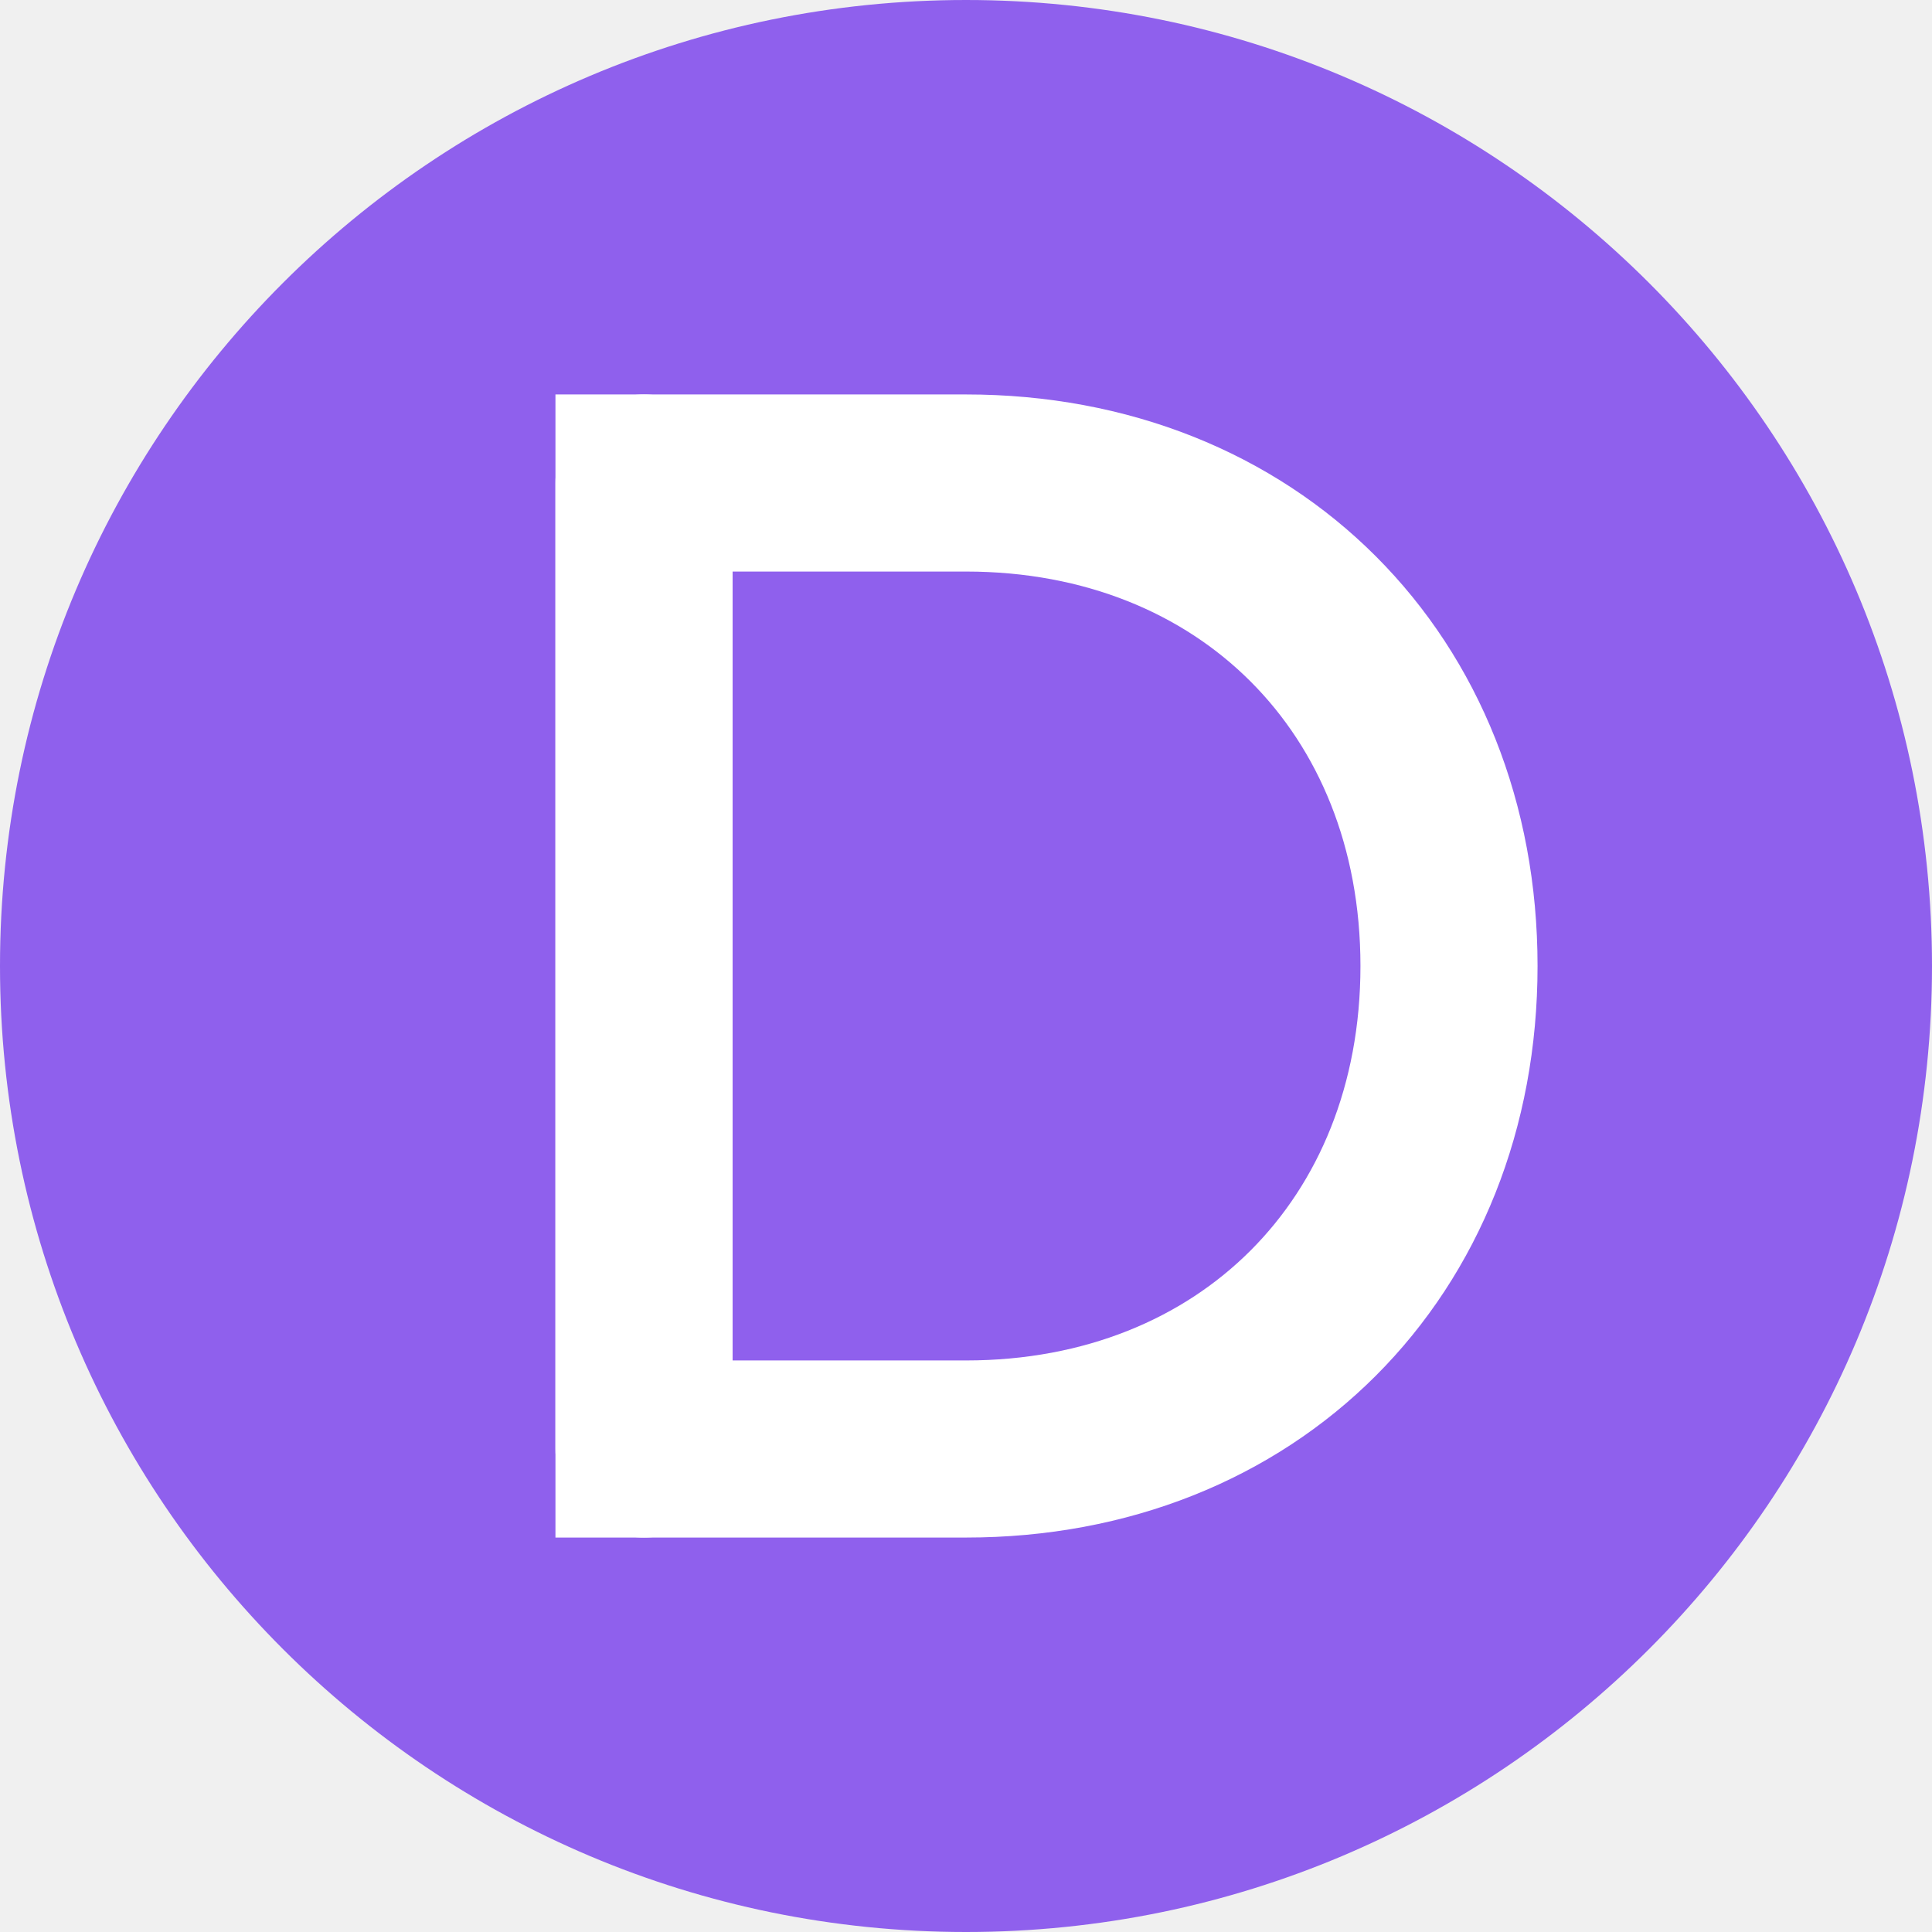
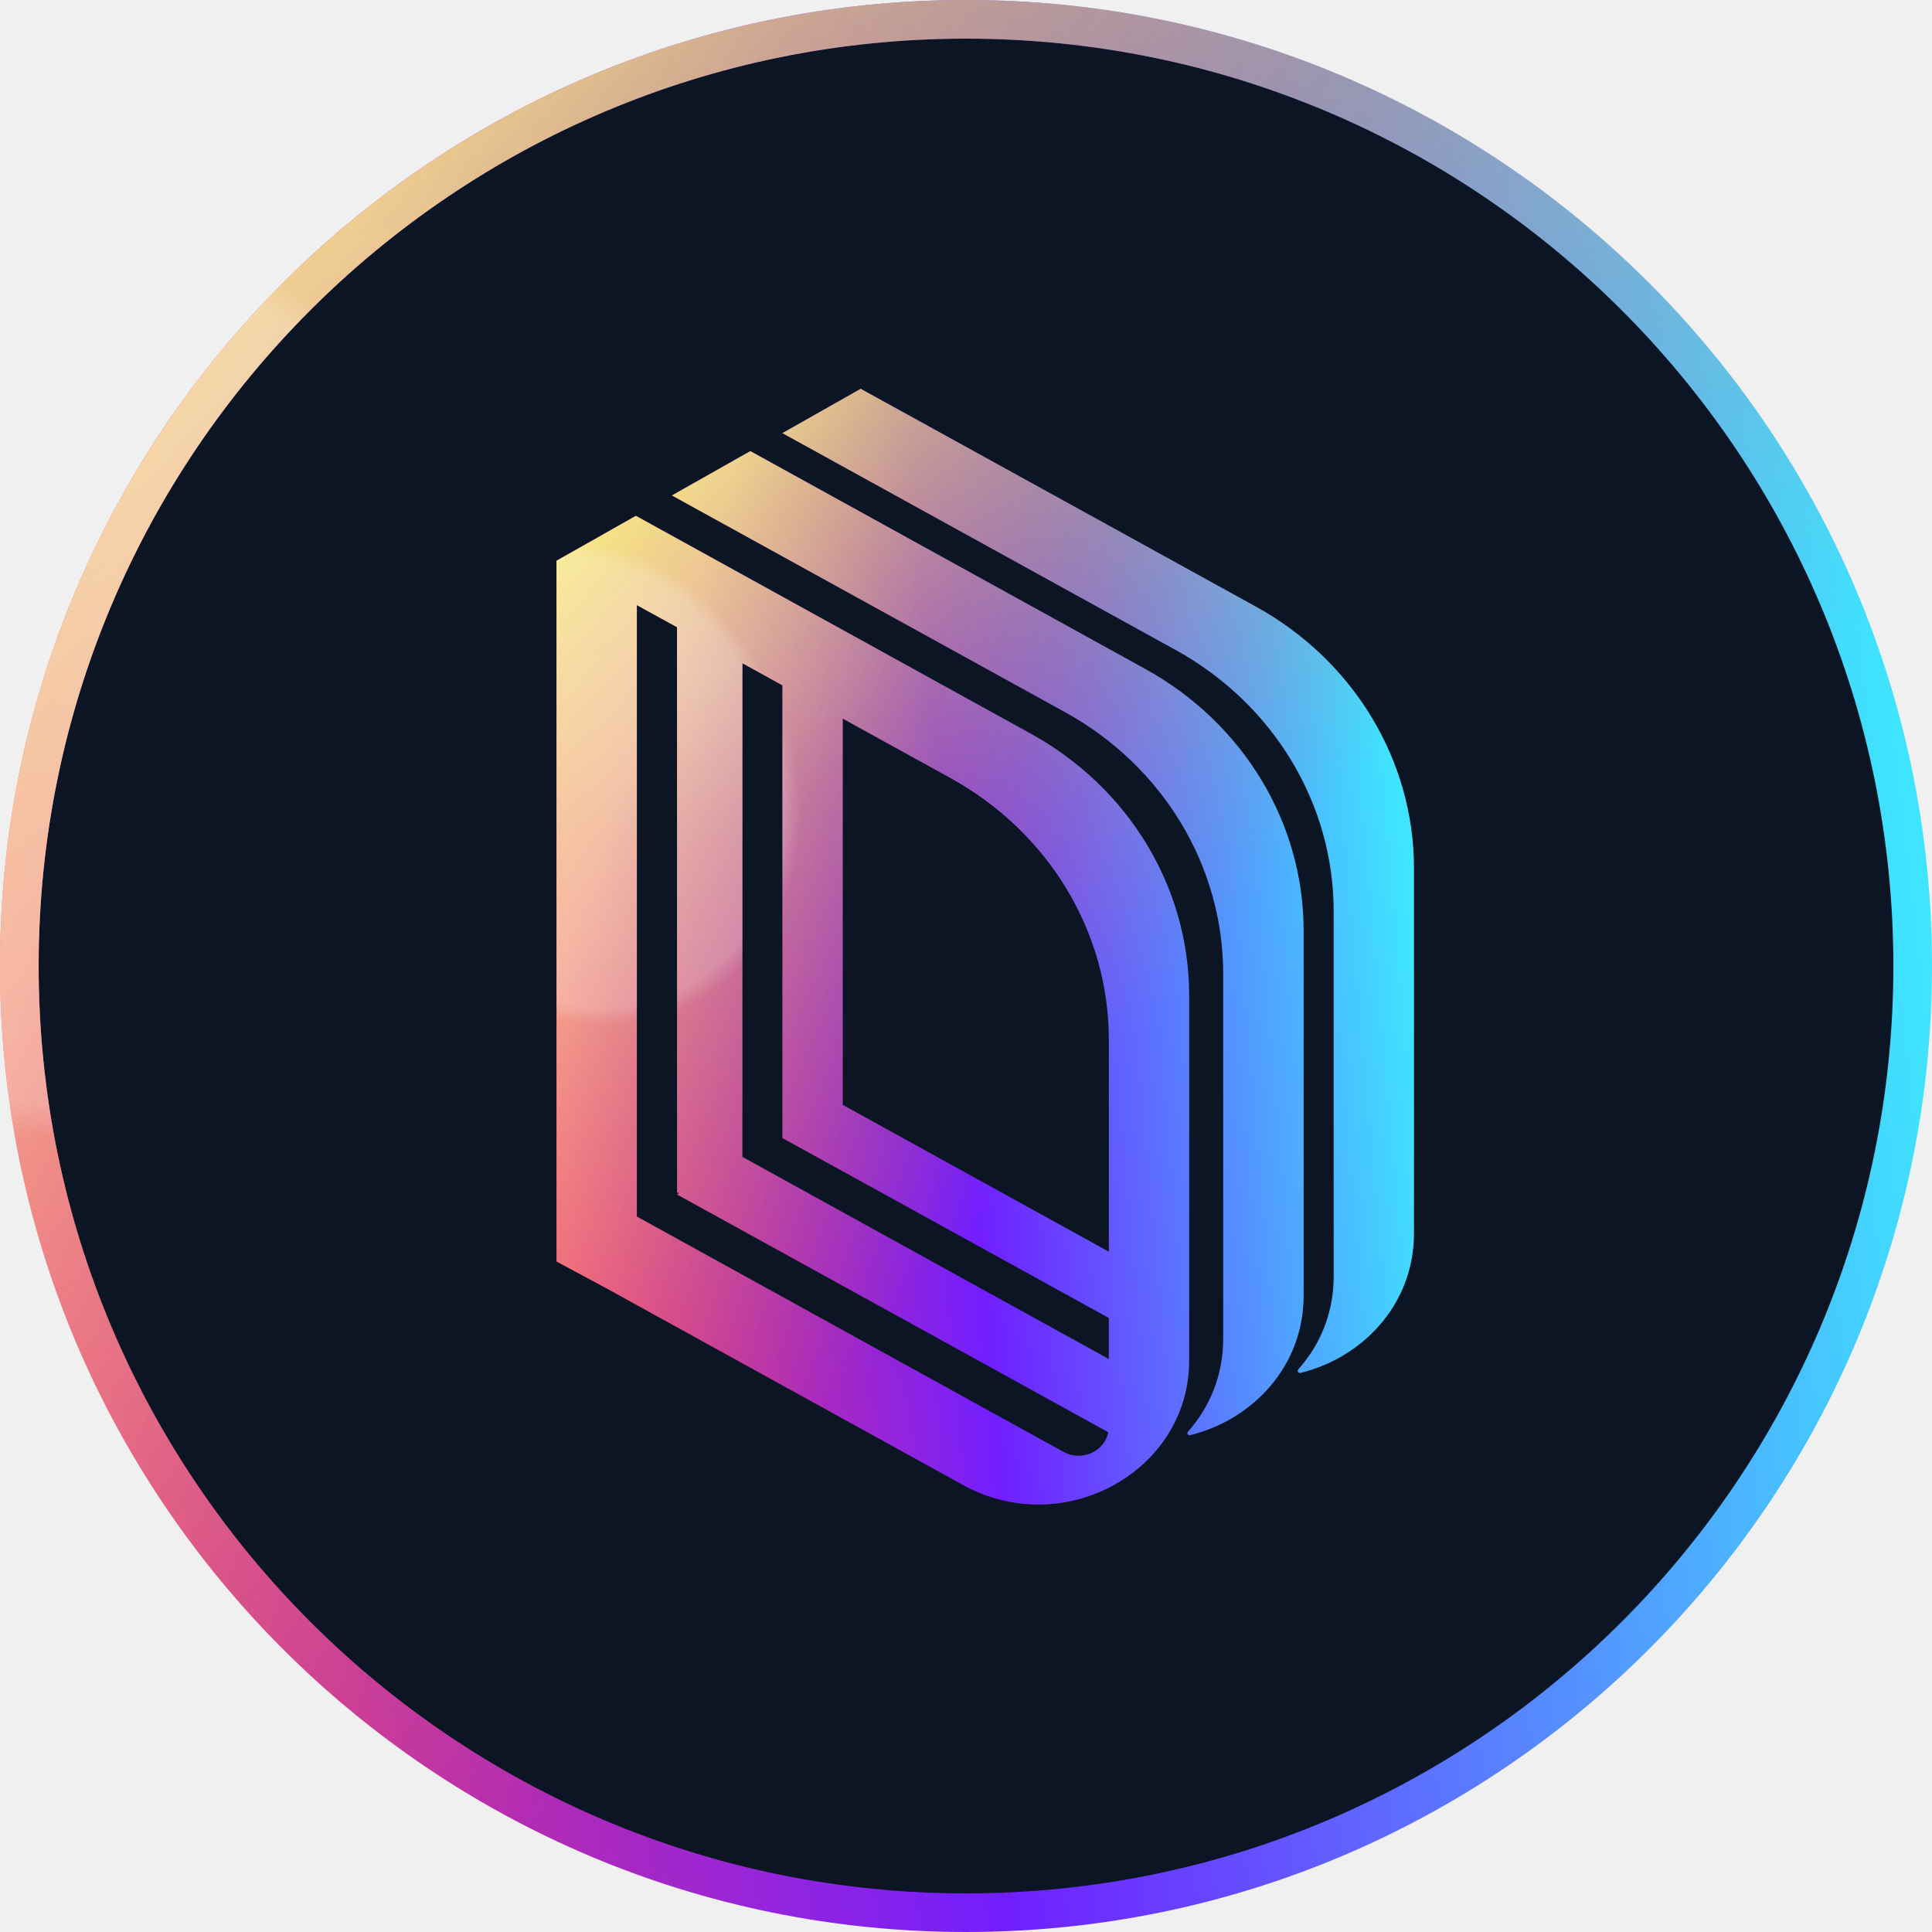
- <svg xmlns="http://www.w3.org/2000/svg" width="24" height="24" viewBox="0 0 24 24">
-   <circle cx="12" cy="12" r="12" fill="#8F60ED" />
-   <path d="M8 6h4c3.5 0 6 2.5 6 6s-2.5 6-6 6H8V6z" stroke="#fff" stroke-width="2.2" fill="none" />
-   <line x1="8" y1="6" x2="8" y2="18" stroke="#fff" stroke-width="2.2" stroke-linecap="round" />
+ <svg xmlns="http://www.w3.org/2000/svg" width="16" height="16" viewBox="0 0 16 16" fill="none">
+   <circle cx="8" cy="8" r="7.84" fill="#0B1524" />
+   <circle cx="8" cy="8" r="7.84" stroke="url(#paint0_linear_622_3494)" stroke-width="0.32" />
+   <circle cx="8" cy="8" r="7.84" stroke="url(#paint1_linear_622_3494)" stroke-width="0.32" />
+   <circle cx="8" cy="8" r="7.84" stroke="url(#paint2_angular_622_3494)" stroke-width="0.32" />
+   <circle cx="8" cy="8" r="7.84" stroke="url(#paint3_angular_622_3494)" stroke-width="0.32" />
+   <circle cx="8" cy="8" r="7.84" stroke="url(#paint4_linear_622_3494)" stroke-width="0.32" />
+   <path d="M11.045 10.572C11.045 10.873 10.933 11.138 10.752 11.34C10.75 11.343 10.749 11.346 10.748 11.349C10.745 11.362 10.757 11.373 10.77 11.37C11.29 11.242 11.71 10.798 11.71 10.215V7.191C11.71 6.297 11.211 5.471 10.401 5.024L7.128 3.22L6.48 3.587L9.735 5.382C10.546 5.829 11.045 6.655 11.045 7.548V10.572Z" fill="url(#paint5_linear_622_3494)" />
+   <path d="M11.045 10.572C11.045 10.873 10.933 11.138 10.752 11.34C10.75 11.343 10.749 11.346 10.748 11.349C10.745 11.362 10.757 11.373 10.77 11.37C11.29 11.242 11.71 10.798 11.71 10.215V7.191C11.71 6.297 11.211 5.471 10.401 5.024L7.128 3.22L6.48 3.587L9.735 5.382C10.546 5.829 11.045 6.655 11.045 7.548V10.572Z" fill="url(#paint6_linear_622_3494)" />
+   <path d="M11.045 10.572C11.045 10.873 10.933 11.138 10.752 11.34C10.75 11.343 10.749 11.346 10.748 11.349C10.745 11.362 10.757 11.373 10.77 11.37C11.29 11.242 11.71 10.798 11.71 10.215V7.191C11.71 6.297 11.211 5.471 10.401 5.024L7.128 3.22L6.48 3.587L9.735 5.382C10.546 5.829 11.045 6.655 11.045 7.548V10.572Z" fill="url(#paint7_angular_622_3494)" />
+   <path d="M11.045 10.572C11.045 10.873 10.933 11.138 10.752 11.34C10.75 11.343 10.749 11.346 10.748 11.349C10.745 11.362 10.757 11.373 10.77 11.37C11.29 11.242 11.71 10.798 11.71 10.215V7.191C11.71 6.297 11.211 5.471 10.401 5.024L7.128 3.22L6.48 3.587L9.735 5.382C10.546 5.829 11.045 6.655 11.045 7.548V10.572Z" fill="url(#paint8_angular_622_3494)" />
+   <path d="M11.045 10.572C11.045 10.873 10.933 11.138 10.752 11.34C10.75 11.343 10.749 11.346 10.748 11.349C10.745 11.362 10.757 11.373 10.77 11.37C11.29 11.242 11.71 10.798 11.71 10.215V7.191C11.71 6.297 11.211 5.471 10.401 5.024L7.128 3.22L6.48 3.587L9.735 5.382C10.546 5.829 11.045 6.655 11.045 7.548V10.572Z" fill="url(#paint9_linear_622_3494)" />
+   <path d="M10.13 11.088V8.065C10.13 7.171 9.631 6.345 8.821 5.898L5.565 4.103L6.214 3.736L9.486 5.541C10.296 5.988 10.796 6.813 10.796 7.707V10.731C10.796 11.314 10.375 11.758 9.855 11.886C9.842 11.889 9.831 11.878 9.833 11.865C9.834 11.862 9.836 11.859 9.838 11.857C10.018 11.654 10.13 11.39 10.13 11.088Z" fill="url(#paint10_linear_622_3494)" />
+   <path d="M10.13 11.088V8.065C10.13 7.171 9.631 6.345 8.821 5.898L5.565 4.103L6.214 3.736L9.486 5.541C10.296 5.988 10.796 6.813 10.796 7.707V10.731C10.796 11.314 10.375 11.758 9.855 11.886C9.842 11.889 9.831 11.878 9.833 11.865C9.834 11.862 9.836 11.859 9.838 11.857C10.018 11.654 10.13 11.39 10.13 11.088Z" fill="url(#paint11_linear_622_3494)" />
+   <path d="M10.13 11.088V8.065C10.13 7.171 9.631 6.345 8.821 5.898L5.565 4.103L6.214 3.736L9.486 5.541C10.296 5.988 10.796 6.813 10.796 7.707V10.731C10.796 11.314 10.375 11.758 9.855 11.886C9.842 11.889 9.831 11.878 9.833 11.865C9.834 11.862 9.836 11.859 9.838 11.857C10.018 11.654 10.13 11.39 10.13 11.088Z" fill="url(#paint12_angular_622_3494)" />
+   <path d="M10.13 11.088V8.065C10.13 7.171 9.631 6.345 8.821 5.898L5.565 4.103L6.214 3.736L9.486 5.541C10.296 5.988 10.796 6.813 10.796 7.707V10.731C10.796 11.314 10.375 11.758 9.855 11.886C9.842 11.889 9.831 11.878 9.833 11.865C9.834 11.862 9.836 11.859 9.838 11.857C10.018 11.654 10.13 11.39 10.13 11.088Z" fill="url(#paint13_angular_622_3494)" />
+   <path d="M10.13 11.088V8.065C10.13 7.171 9.631 6.345 8.821 5.898L5.565 4.103L6.214 3.736L9.486 5.541C10.296 5.988 10.796 6.813 10.796 7.707V10.731C10.796 11.314 10.375 11.758 9.855 11.886C9.842 11.889 9.831 11.878 9.833 11.865C9.834 11.862 9.836 11.859 9.838 11.857C10.018 11.654 10.13 11.39 10.13 11.088Z" fill="url(#paint14_linear_622_3494)" />
+   <path fill-rule="evenodd" clip-rule="evenodd" d="M4.609 4.644L5.266 4.272L8.538 6.077C9.349 6.524 9.848 7.35 9.848 8.243V11.282L9.848 11.282C9.837 12.19 8.804 12.755 7.977 12.299L5.011 10.663L4.609 10.447V4.644ZM9.183 8.61V10.366L6.979 9.15V5.951L7.873 6.444C8.683 6.891 9.183 7.716 9.183 8.61ZM6.148 5.492L6.48 5.676V9.425L6.515 9.444L9.183 10.915V11.255L6.152 9.583L6.148 9.586V5.492ZM5.607 5.194V9.874L5.623 9.883L5.607 9.892L9.178 11.861C9.149 12.018 8.961 12.108 8.808 12.024L5.274 10.075V5.011L5.607 5.194Z" fill="url(#paint15_linear_622_3494)" />
+   <path fill-rule="evenodd" clip-rule="evenodd" d="M4.609 4.644L5.266 4.272L8.538 6.077C9.349 6.524 9.848 7.35 9.848 8.243V11.282L9.848 11.282C9.837 12.19 8.804 12.755 7.977 12.299L5.011 10.663L4.609 10.447V4.644ZM9.183 8.61V10.366L6.979 9.15V5.951L7.873 6.444C8.683 6.891 9.183 7.716 9.183 8.61ZM6.148 5.492L6.48 5.676V9.425L6.515 9.444L9.183 10.915V11.255L6.152 9.583L6.148 9.586V5.492ZM5.607 5.194V9.874L5.623 9.883L5.607 9.892L9.178 11.861C9.149 12.018 8.961 12.108 8.808 12.024L5.274 10.075V5.011L5.607 5.194Z" fill="url(#paint16_linear_622_3494)" />
+   <path fill-rule="evenodd" clip-rule="evenodd" d="M4.609 4.644L5.266 4.272L8.538 6.077C9.349 6.524 9.848 7.35 9.848 8.243V11.282L9.848 11.282C9.837 12.19 8.804 12.755 7.977 12.299L5.011 10.663L4.609 10.447V4.644ZM9.183 8.61V10.366L6.979 9.15V5.951L7.873 6.444C8.683 6.891 9.183 7.716 9.183 8.61ZM6.148 5.492L6.48 5.676V9.425L6.515 9.444L9.183 10.915V11.255L6.152 9.583L6.148 9.586V5.492ZM5.607 5.194V9.874L5.623 9.883L5.607 9.892L9.178 11.861C9.149 12.018 8.961 12.108 8.808 12.024L5.274 10.075V5.011L5.607 5.194Z" fill="url(#paint17_angular_622_3494)" />
+   <path fill-rule="evenodd" clip-rule="evenodd" d="M4.609 4.644L5.266 4.272L8.538 6.077C9.349 6.524 9.848 7.35 9.848 8.243V11.282L9.848 11.282C9.837 12.19 8.804 12.755 7.977 12.299L5.011 10.663L4.609 10.447V4.644ZM9.183 8.61V10.366L6.979 9.15V5.951L7.873 6.444C8.683 6.891 9.183 7.716 9.183 8.61ZM6.148 5.492L6.48 5.676V9.425L6.515 9.444L9.183 10.915V11.255L6.152 9.583L6.148 9.586V5.492ZM5.607 5.194V9.874L5.623 9.883L5.607 9.892L9.178 11.861C9.149 12.018 8.961 12.108 8.808 12.024L5.274 10.075V5.011L5.607 5.194Z" fill="url(#paint18_angular_622_3494)" />
+   <path fill-rule="evenodd" clip-rule="evenodd" d="M4.609 4.644L5.266 4.272L8.538 6.077C9.349 6.524 9.848 7.35 9.848 8.243V11.282L9.848 11.282C9.837 12.19 8.804 12.755 7.977 12.299L5.011 10.663L4.609 10.447V4.644ZM9.183 8.61V10.366L6.979 9.15V5.951L7.873 6.444C8.683 6.891 9.183 7.716 9.183 8.61ZM6.148 5.492L6.48 5.676V9.425L6.515 9.444L9.183 10.915V11.255L6.152 9.583L6.148 9.586V5.492ZM5.607 5.194V9.874L5.623 9.883L5.607 9.892L9.178 11.861C9.149 12.018 8.961 12.108 8.808 12.024L5.274 10.075V5.011L5.607 5.194Z" fill="url(#paint19_linear_622_3494)" />
+   <defs>
+     <linearGradient id="paint0_linear_622_3494" x1="-0.266" y1="8" x2="15.734" y2="6.139" gradientUnits="userSpaceOnUse">
+       <stop stop-color="#FF3873" />
+       <stop offset="0.474" stop-color="#711EFF" />
+       <stop offset="1" stop-color="#3FE5FF" />
+     </linearGradient>
+     <linearGradient id="paint1_linear_622_3494" x1="0.992" y1="0.736" x2="9.695" y2="10.357" gradientUnits="userSpaceOnUse">
+       <stop stop-color="#F6F063" />
+       <stop offset="1" stop-color="#E07774" stop-opacity="0" />
+     </linearGradient>
+     <radialGradient id="paint2_angular_622_3494" cx="0" cy="0" r="1" gradientUnits="userSpaceOnUse" gradientTransform="translate(0.421831 5.62442) rotate(59.4295) scale(3.79051 3.78441)">
+       <stop offset="0.926" stop-color="white" stop-opacity="0.2" />
+       <stop offset="1" stop-color="white" stop-opacity="0" />
+     </radialGradient>
+     <radialGradient id="paint3_angular_622_3494" cx="0" cy="0" r="1" gradientUnits="userSpaceOnUse" gradientTransform="translate(2.74561 4.14061) rotate(51.9823) scale(2.47524 3.71578)">
+       <stop offset="0.086" stop-color="white" stop-opacity="0.1" />
+       <stop offset="0.941" stop-color="white" stop-opacity="0" />
+     </radialGradient>
+     <linearGradient id="paint4_linear_622_3494" x1="1.832" y1="4.444" x2="9.573" y2="8" gradientUnits="userSpaceOnUse">
+       <stop stop-color="white" stop-opacity="0.2" />
+       <stop offset="1" stop-opacity="0" />
+     </linearGradient>
+     <linearGradient id="paint5_linear_622_3494" x1="4.491" y1="7.84" x2="11.631" y2="7.202" gradientUnits="userSpaceOnUse">
+       <stop stop-color="#FF3873" />
+       <stop offset="0.474" stop-color="#711EFF" />
+       <stop offset="1" stop-color="#3FE5FF" />
+     </linearGradient>
+     <linearGradient id="paint6_linear_622_3494" x1="5.049" y1="3.645" x2="10.034" y2="7.88" gradientUnits="userSpaceOnUse">
+       <stop stop-color="#F6F063" />
+       <stop offset="1" stop-color="#E07774" stop-opacity="0" />
+     </linearGradient>
+     <radialGradient id="paint7_angular_622_3494" cx="0" cy="0" r="1" gradientUnits="userSpaceOnUse" gradientTransform="translate(4.79647 6.4681) rotate(65.584) scale(2.06987 1.77625)">
+       <stop offset="0.926" stop-color="white" stop-opacity="0.2" />
+       <stop offset="1" stop-color="white" stop-opacity="0" />
+     </radialGradient>
+     <radialGradient id="paint8_angular_622_3494" cx="0" cy="0" r="1" gradientUnits="userSpaceOnUse" gradientTransform="translate(5.82778 5.6112) rotate(59.0024) scale(1.31377 1.79431)">
+       <stop offset="0.086" stop-color="white" stop-opacity="0.1" />
+       <stop offset="0.941" stop-color="white" stop-opacity="0" />
+     </radialGradient>
+     <linearGradient id="paint9_linear_622_3494" x1="5.422" y1="5.786" x2="9.122" y2="7.092" gradientUnits="userSpaceOnUse">
+       <stop stop-color="white" stop-opacity="0.2" />
+       <stop offset="1" stop-opacity="0" />
+     </linearGradient>
+     <linearGradient id="paint10_linear_622_3494" x1="4.491" y1="7.84" x2="11.631" y2="7.202" gradientUnits="userSpaceOnUse">
+       <stop stop-color="#FF3873" />
+       <stop offset="0.474" stop-color="#711EFF" />
+       <stop offset="1" stop-color="#3FE5FF" />
+     </linearGradient>
+     <linearGradient id="paint11_linear_622_3494" x1="5.049" y1="3.645" x2="10.034" y2="7.88" gradientUnits="userSpaceOnUse">
+       <stop stop-color="#F6F063" />
+       <stop offset="1" stop-color="#E07774" stop-opacity="0" />
+     </linearGradient>
+     <radialGradient id="paint12_angular_622_3494" cx="0" cy="0" r="1" gradientUnits="userSpaceOnUse" gradientTransform="translate(4.79647 6.4681) rotate(65.584) scale(2.06987 1.77625)">
+       <stop offset="0.926" stop-color="white" stop-opacity="0.2" />
+       <stop offset="1" stop-color="white" stop-opacity="0" />
+     </radialGradient>
+     <radialGradient id="paint13_angular_622_3494" cx="0" cy="0" r="1" gradientUnits="userSpaceOnUse" gradientTransform="translate(5.82778 5.6112) rotate(59.0024) scale(1.31377 1.79431)">
+       <stop offset="0.086" stop-color="white" stop-opacity="0.1" />
+       <stop offset="0.941" stop-color="white" stop-opacity="0" />
+     </radialGradient>
+     <linearGradient id="paint14_linear_622_3494" x1="5.422" y1="5.786" x2="9.122" y2="7.092" gradientUnits="userSpaceOnUse">
+       <stop stop-color="white" stop-opacity="0.2" />
+       <stop offset="1" stop-opacity="0" />
+     </linearGradient>
+     <linearGradient id="paint15_linear_622_3494" x1="4.491" y1="7.84" x2="11.631" y2="7.202" gradientUnits="userSpaceOnUse">
+       <stop stop-color="#FF3873" />
+       <stop offset="0.474" stop-color="#711EFF" />
+       <stop offset="1" stop-color="#3FE5FF" />
+     </linearGradient>
+     <linearGradient id="paint16_linear_622_3494" x1="5.049" y1="3.645" x2="10.034" y2="7.88" gradientUnits="userSpaceOnUse">
+       <stop stop-color="#F6F063" />
+       <stop offset="1" stop-color="#E07774" stop-opacity="0" />
+     </linearGradient>
+     <radialGradient id="paint17_angular_622_3494" cx="0" cy="0" r="1" gradientUnits="userSpaceOnUse" gradientTransform="translate(4.79647 6.4681) rotate(65.584) scale(2.06987 1.77625)">
+       <stop offset="0.926" stop-color="white" stop-opacity="0.2" />
+       <stop offset="1" stop-color="white" stop-opacity="0" />
+     </radialGradient>
+     <radialGradient id="paint18_angular_622_3494" cx="0" cy="0" r="1" gradientUnits="userSpaceOnUse" gradientTransform="translate(5.82778 5.6112) rotate(59.0024) scale(1.31377 1.79431)">
+       <stop offset="0.086" stop-color="white" stop-opacity="0.1" />
+       <stop offset="0.941" stop-color="white" stop-opacity="0" />
+     </radialGradient>
+     <linearGradient id="paint19_linear_622_3494" x1="5.422" y1="5.786" x2="9.122" y2="7.092" gradientUnits="userSpaceOnUse">
+       <stop stop-color="white" stop-opacity="0.2" />
+       <stop offset="1" stop-opacity="0" />
+     </linearGradient>
+   </defs>
</svg>
